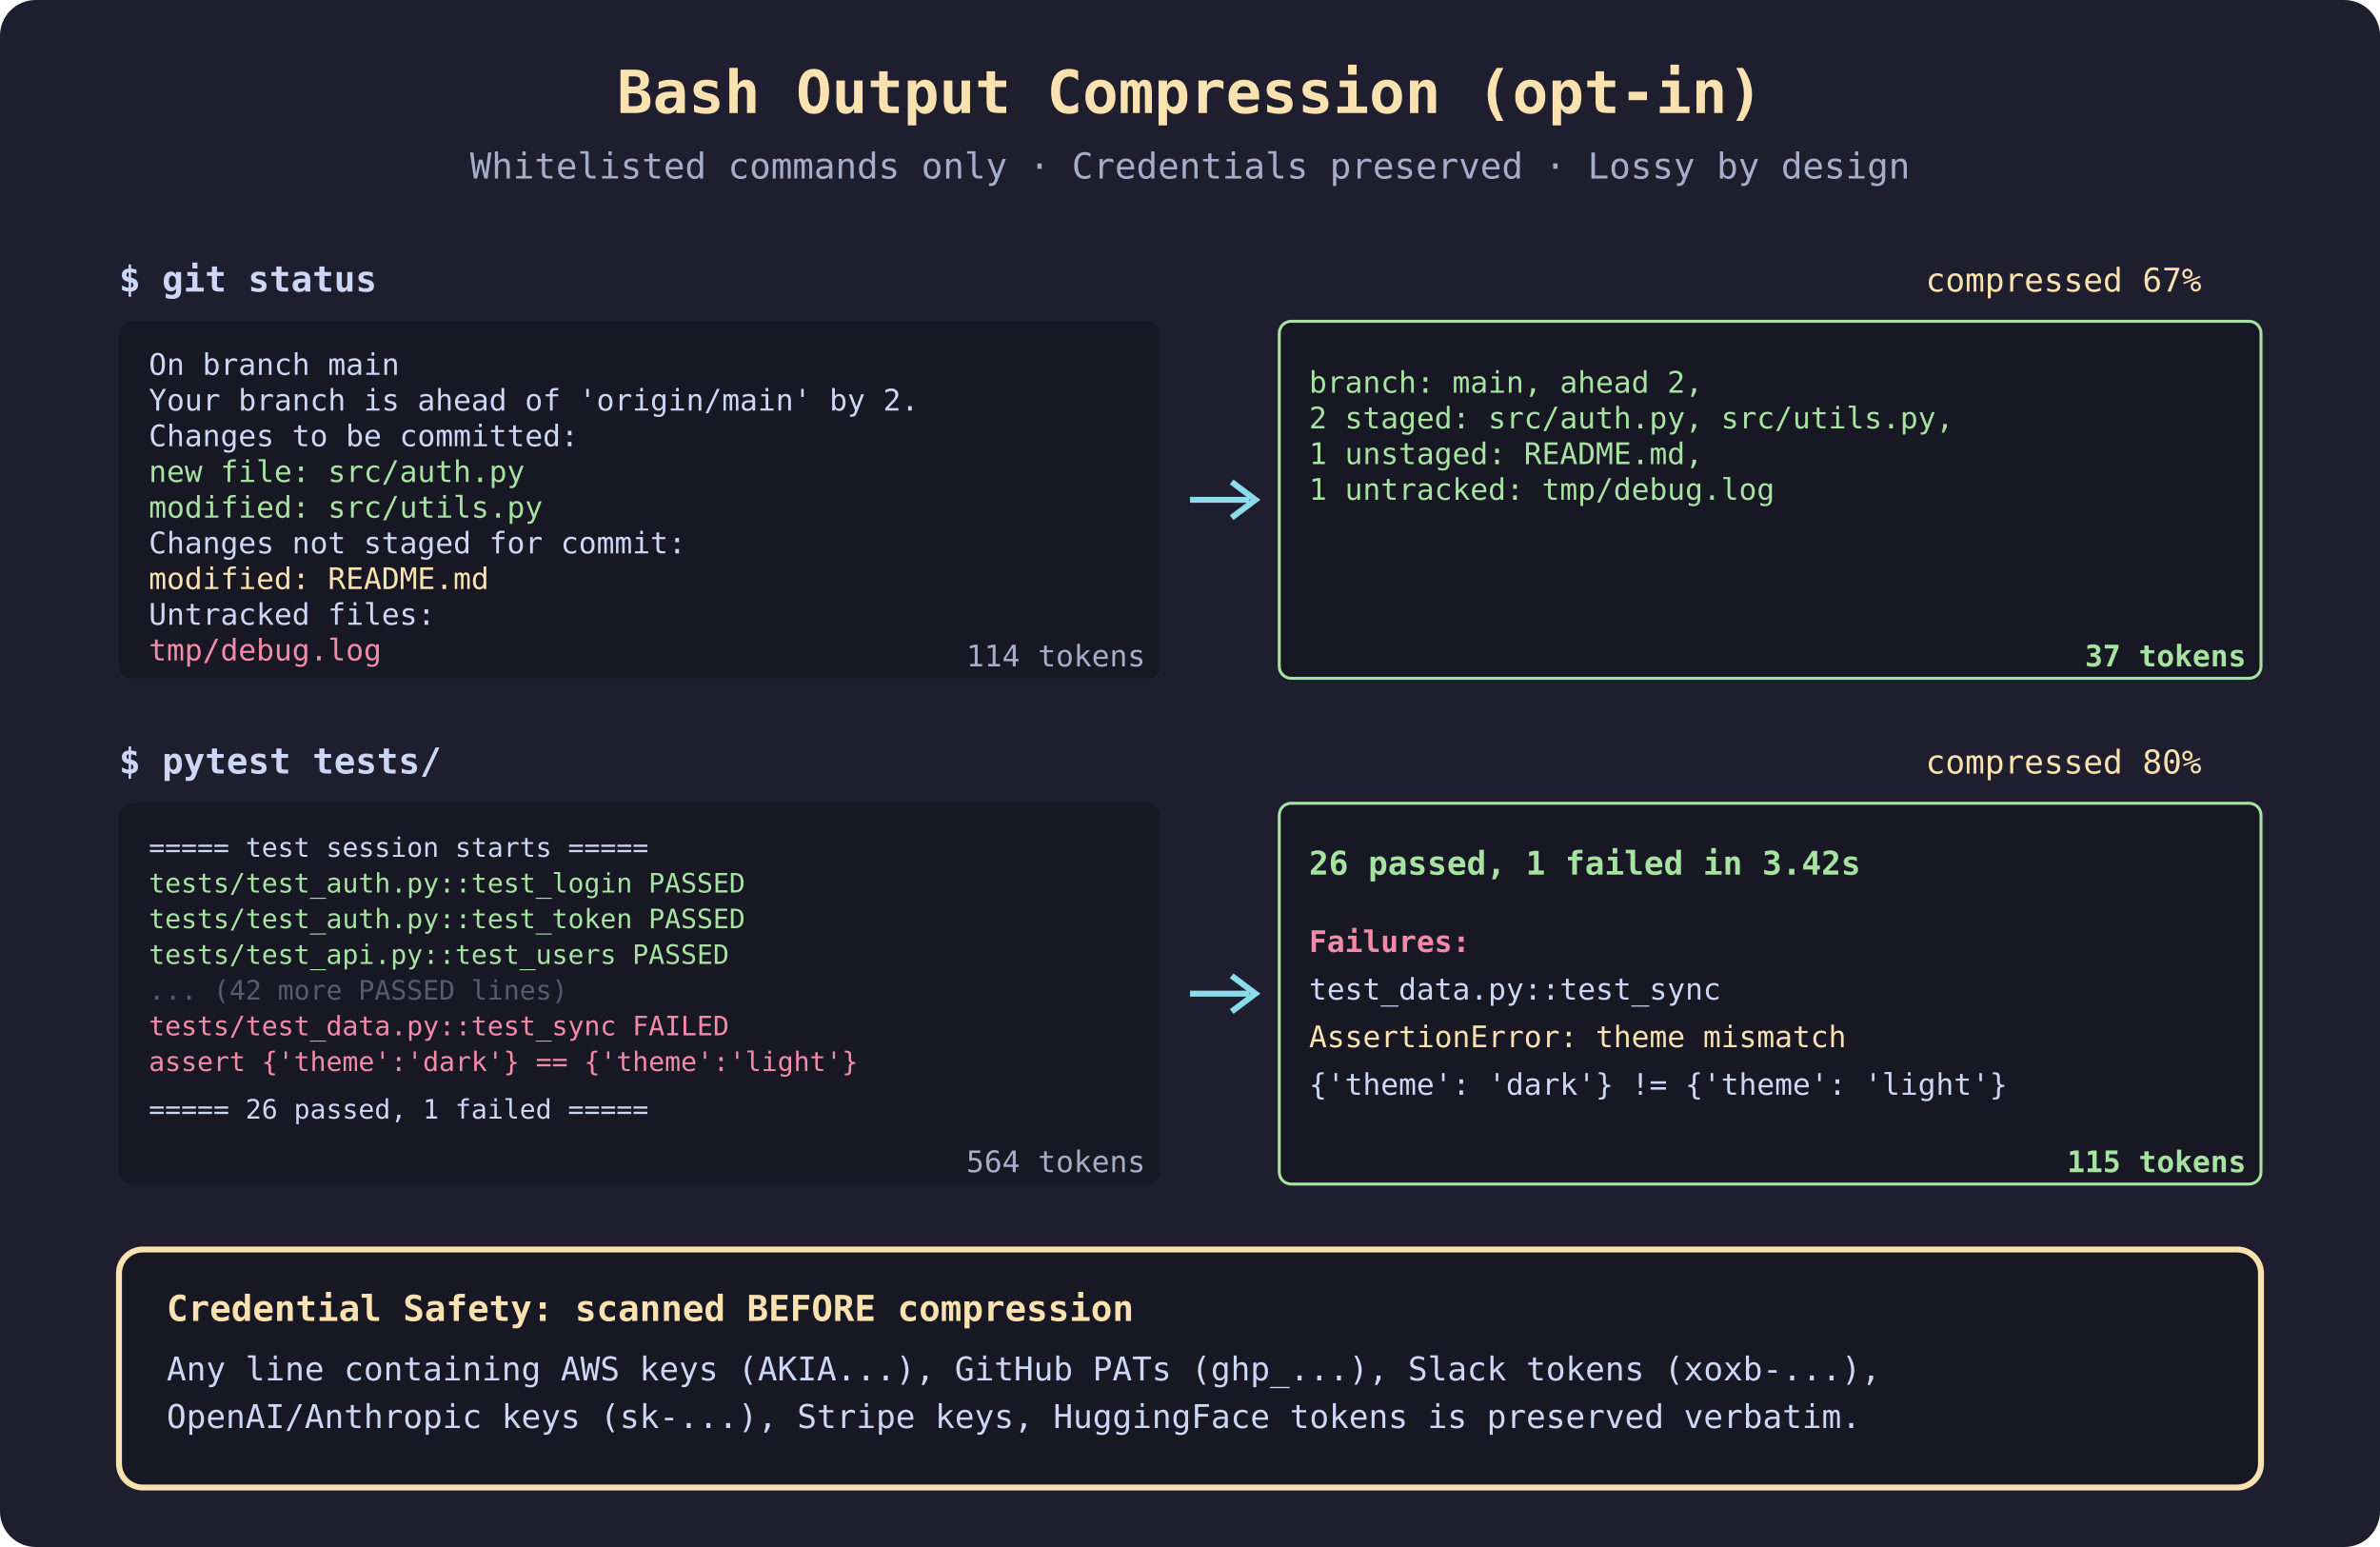
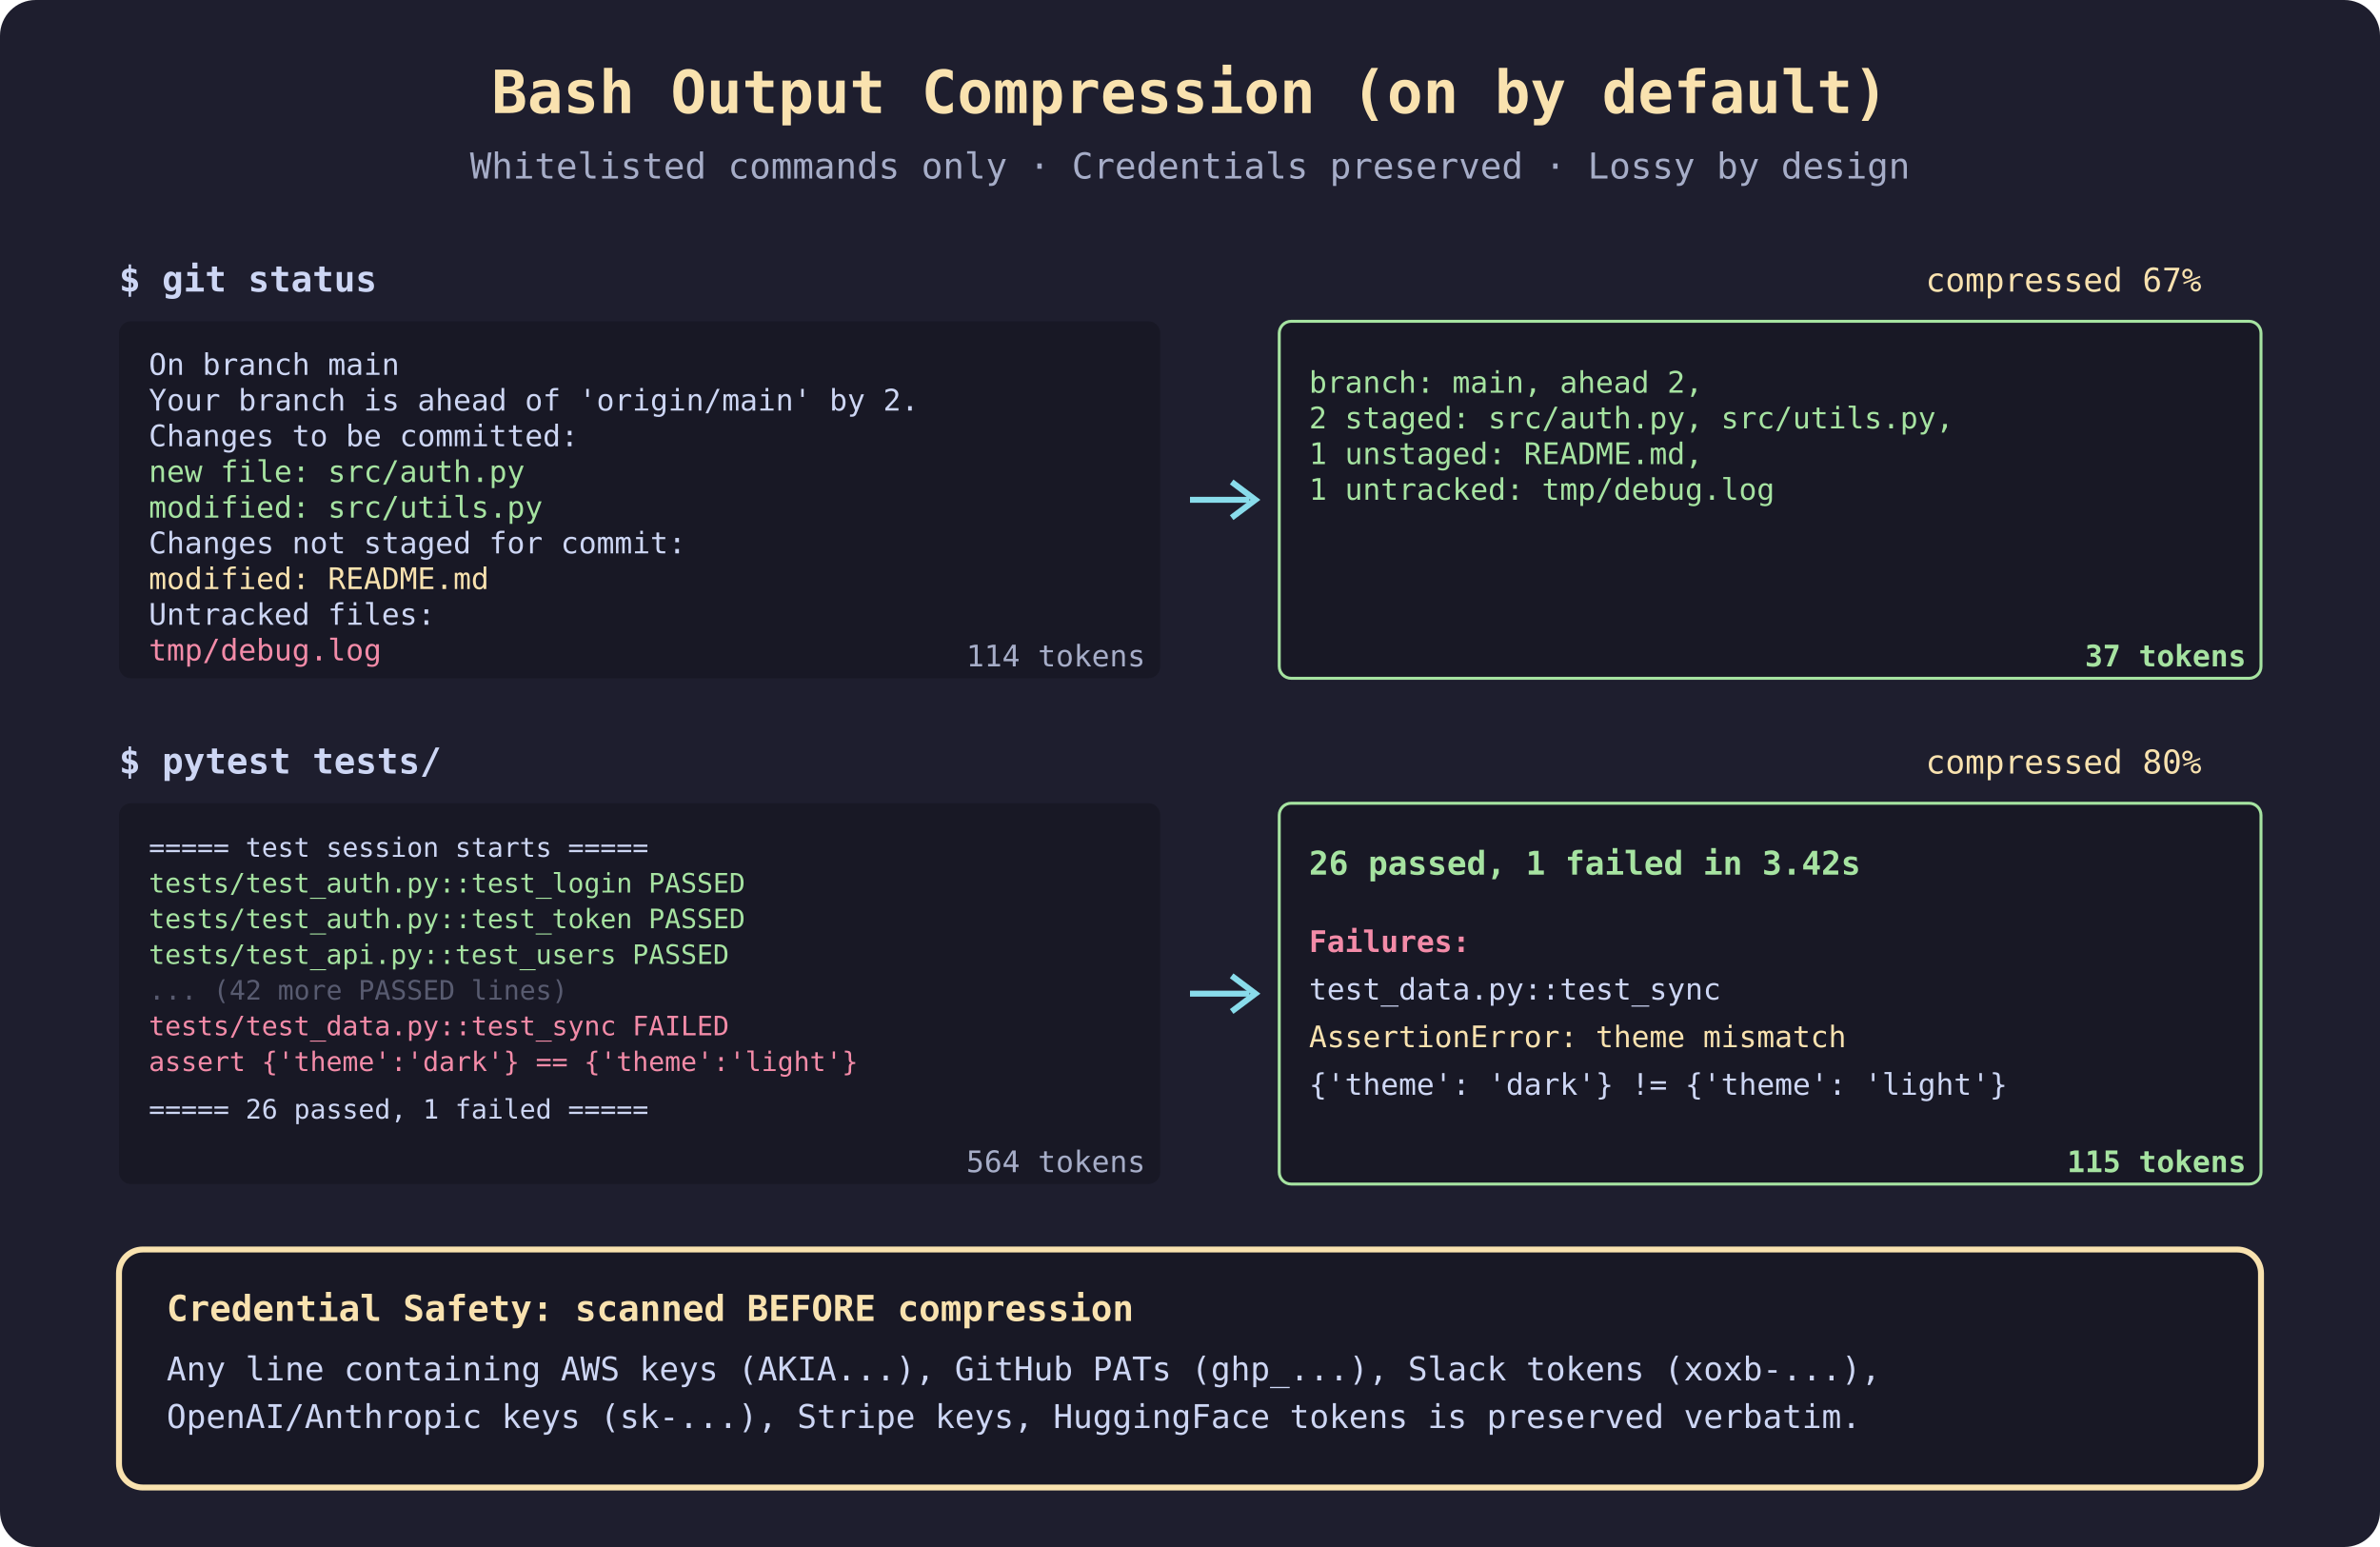
<svg xmlns="http://www.w3.org/2000/svg" viewBox="0 0 800 520" width="800" height="520">
  <rect width="800" height="520" rx="12" fill="#1e1e2e" />
-   <text x="400" y="38" fill="#f9e2af" font-family="'SF Mono','Fira Code',monospace" font-size="20" font-weight="bold" text-anchor="middle">Bash Output Compression (opt-in)</text>
+   <text x="400" y="38" fill="#f9e2af" font-family="'SF Mono','Fira Code',monospace" font-size="20" font-weight="bold" text-anchor="middle">Bash Output Compression (on by default)</text>
  <text x="400" y="60" fill="#a6adc8" font-family="'SF Mono','Fira Code',monospace" font-size="12" text-anchor="middle">Whitelisted commands only · Credentials preserved · Lossy by design</text>
  <g>
    <text x="40" y="98" fill="#cdd6f4" font-family="'SF Mono','Fira Code',monospace" font-size="12" font-weight="bold">$ git status</text>
    <text x="740" y="98" fill="#f9e2af" font-family="'SF Mono','Fira Code',monospace" font-size="11" text-anchor="end">compressed 67%</text>
    <rect x="40" y="108" width="350" height="120" rx="4" fill="#181825" />
    <text x="50" y="126" fill="#cdd6f4" font-family="'SF Mono','Fira Code',monospace" font-size="10">On branch main</text>
    <text x="50" y="138" fill="#cdd6f4" font-family="'SF Mono','Fira Code',monospace" font-size="10">Your branch is ahead of 'origin/main' by 2.</text>
    <text x="50" y="150" fill="#cdd6f4" font-family="'SF Mono','Fira Code',monospace" font-size="10">Changes to be committed:</text>
    <text x="50" y="162" fill="#a6e3a1" font-family="'SF Mono','Fira Code',monospace" font-size="10">    new file:   src/auth.py</text>
    <text x="50" y="174" fill="#a6e3a1" font-family="'SF Mono','Fira Code',monospace" font-size="10">    modified:   src/utils.py</text>
    <text x="50" y="186" fill="#cdd6f4" font-family="'SF Mono','Fira Code',monospace" font-size="10">Changes not staged for commit:</text>
    <text x="50" y="198" fill="#f9e2af" font-family="'SF Mono','Fira Code',monospace" font-size="10">    modified:   README.md</text>
    <text x="50" y="210" fill="#cdd6f4" font-family="'SF Mono','Fira Code',monospace" font-size="10">Untracked files:</text>
    <text x="50" y="222" fill="#f38ba8" font-family="'SF Mono','Fira Code',monospace" font-size="10">    tmp/debug.log</text>
    <text x="385" y="224" fill="#a6adc8" font-family="'SF Mono','Fira Code',monospace" font-size="10" text-anchor="end">114 tokens</text>
    <path d="M 400 168 L 420 168" stroke="#89dceb" stroke-width="2" />
    <path d="M 414 162 L 422 168 L 414 174" stroke="#89dceb" stroke-width="2" fill="none" />
    <rect x="430" y="108" width="330" height="120" rx="4" fill="#181825" stroke="#a6e3a1" stroke-width="1" />
    <text x="440" y="132" fill="#a6e3a1" font-family="'SF Mono','Fira Code',monospace" font-size="10">branch: main, ahead 2,</text>
    <text x="440" y="144" fill="#a6e3a1" font-family="'SF Mono','Fira Code',monospace" font-size="10">2 staged: src/auth.py, src/utils.py,</text>
    <text x="440" y="156" fill="#a6e3a1" font-family="'SF Mono','Fira Code',monospace" font-size="10">1 unstaged: README.md,</text>
    <text x="440" y="168" fill="#a6e3a1" font-family="'SF Mono','Fira Code',monospace" font-size="10">1 untracked: tmp/debug.log</text>
    <text x="755" y="224" fill="#a6e3a1" font-family="'SF Mono','Fira Code',monospace" font-size="10" text-anchor="end" font-weight="bold">37 tokens</text>
  </g>
  <g>
    <text x="40" y="260" fill="#cdd6f4" font-family="'SF Mono','Fira Code',monospace" font-size="12" font-weight="bold">$ pytest tests/</text>
    <text x="740" y="260" fill="#f9e2af" font-family="'SF Mono','Fira Code',monospace" font-size="11" text-anchor="end">compressed 80%</text>
    <rect x="40" y="270" width="350" height="128" rx="4" fill="#181825" />
    <text x="50" y="288" fill="#cdd6f4" font-family="'SF Mono','Fira Code',monospace" font-size="9">===== test session starts =====</text>
    <text x="50" y="300" fill="#a6e3a1" font-family="'SF Mono','Fira Code',monospace" font-size="9">tests/test_auth.py::test_login PASSED</text>
    <text x="50" y="312" fill="#a6e3a1" font-family="'SF Mono','Fira Code',monospace" font-size="9">tests/test_auth.py::test_token PASSED</text>
    <text x="50" y="324" fill="#a6e3a1" font-family="'SF Mono','Fira Code',monospace" font-size="9">tests/test_api.py::test_users PASSED</text>
    <text x="50" y="336" fill="#585b70" font-family="'SF Mono','Fira Code',monospace" font-size="9">... (42 more PASSED lines)</text>
    <text x="50" y="348" fill="#f38ba8" font-family="'SF Mono','Fira Code',monospace" font-size="9">tests/test_data.py::test_sync FAILED</text>
    <text x="50" y="360" fill="#f38ba8" font-family="'SF Mono','Fira Code',monospace" font-size="9">  assert {'theme':'dark'} == {'theme':'light'}</text>
    <text x="50" y="376" fill="#cdd6f4" font-family="'SF Mono','Fira Code',monospace" font-size="9">===== 26 passed, 1 failed =====</text>
    <text x="385" y="394" fill="#a6adc8" font-family="'SF Mono','Fira Code',monospace" font-size="10" text-anchor="end">564 tokens</text>
    <path d="M 400 334 L 420 334" stroke="#89dceb" stroke-width="2" />
    <path d="M 414 328 L 422 334 L 414 340" stroke="#89dceb" stroke-width="2" fill="none" />
    <rect x="430" y="270" width="330" height="128" rx="4" fill="#181825" stroke="#a6e3a1" stroke-width="1" />
    <text x="440" y="294" fill="#a6e3a1" font-family="'SF Mono','Fira Code',monospace" font-size="11" font-weight="bold">26 passed, 1 failed in 3.42s</text>
    <text x="440" y="320" fill="#f38ba8" font-family="'SF Mono','Fira Code',monospace" font-size="10" font-weight="bold">Failures:</text>
    <text x="440" y="336" fill="#cdd6f4" font-family="'SF Mono','Fira Code',monospace" font-size="10">test_data.py::test_sync</text>
    <text x="440" y="352" fill="#f9e2af" font-family="'SF Mono','Fira Code',monospace" font-size="10">  AssertionError: theme mismatch</text>
    <text x="440" y="368" fill="#cdd6f4" font-family="'SF Mono','Fira Code',monospace" font-size="10">  {'theme': 'dark'} != {'theme': 'light'}</text>
    <text x="755" y="394" fill="#a6e3a1" font-family="'SF Mono','Fira Code',monospace" font-size="10" text-anchor="end" font-weight="bold">115 tokens</text>
  </g>
  <g>
    <rect x="40" y="420" width="720" height="80" rx="8" fill="#181825" stroke="#f9e2af" stroke-width="2" />
    <text x="56" y="444" fill="#f9e2af" font-family="'SF Mono','Fira Code',monospace" font-size="12" font-weight="bold">Credential Safety: scanned BEFORE compression</text>
    <text x="56" y="464" fill="#cdd6f4" font-family="'SF Mono','Fira Code',monospace" font-size="11">Any line containing AWS keys (AKIA...), GitHub PATs (ghp_...), Slack tokens (xoxb-...),</text>
    <text x="56" y="480" fill="#cdd6f4" font-family="'SF Mono','Fira Code',monospace" font-size="11">OpenAI/Anthropic keys (sk-...), Stripe keys, HuggingFace tokens is preserved verbatim.</text>
  </g>
</svg>
